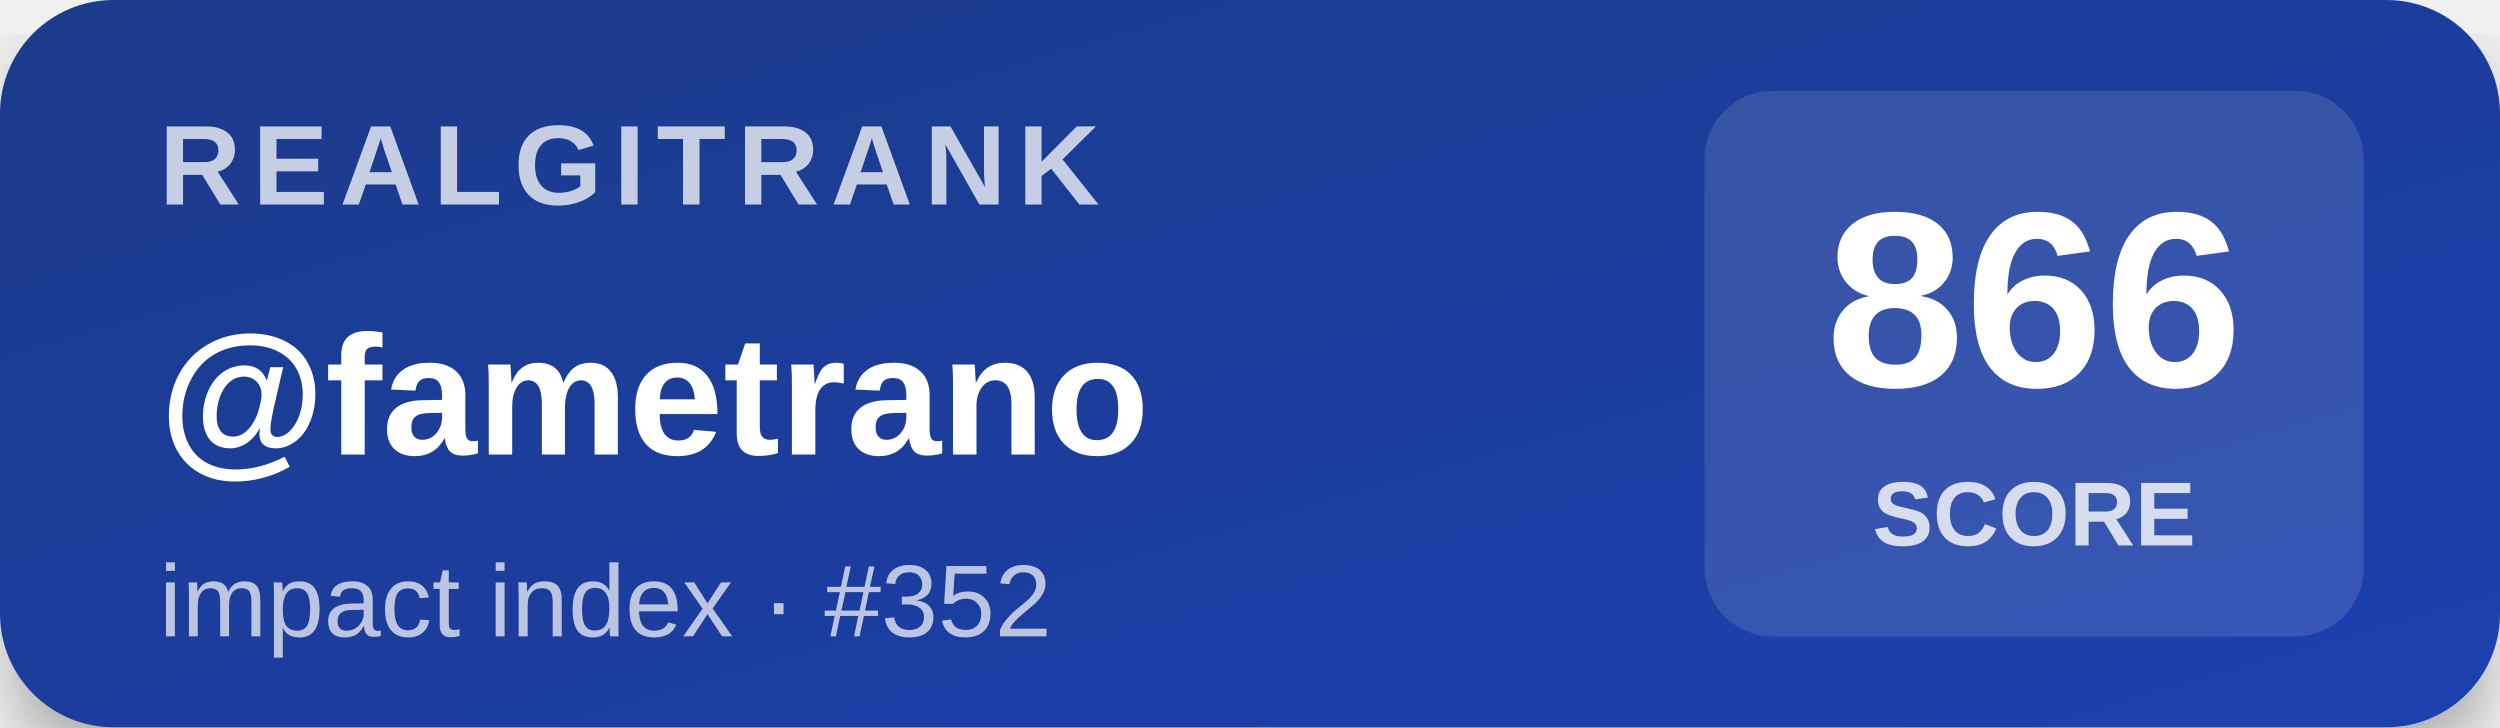
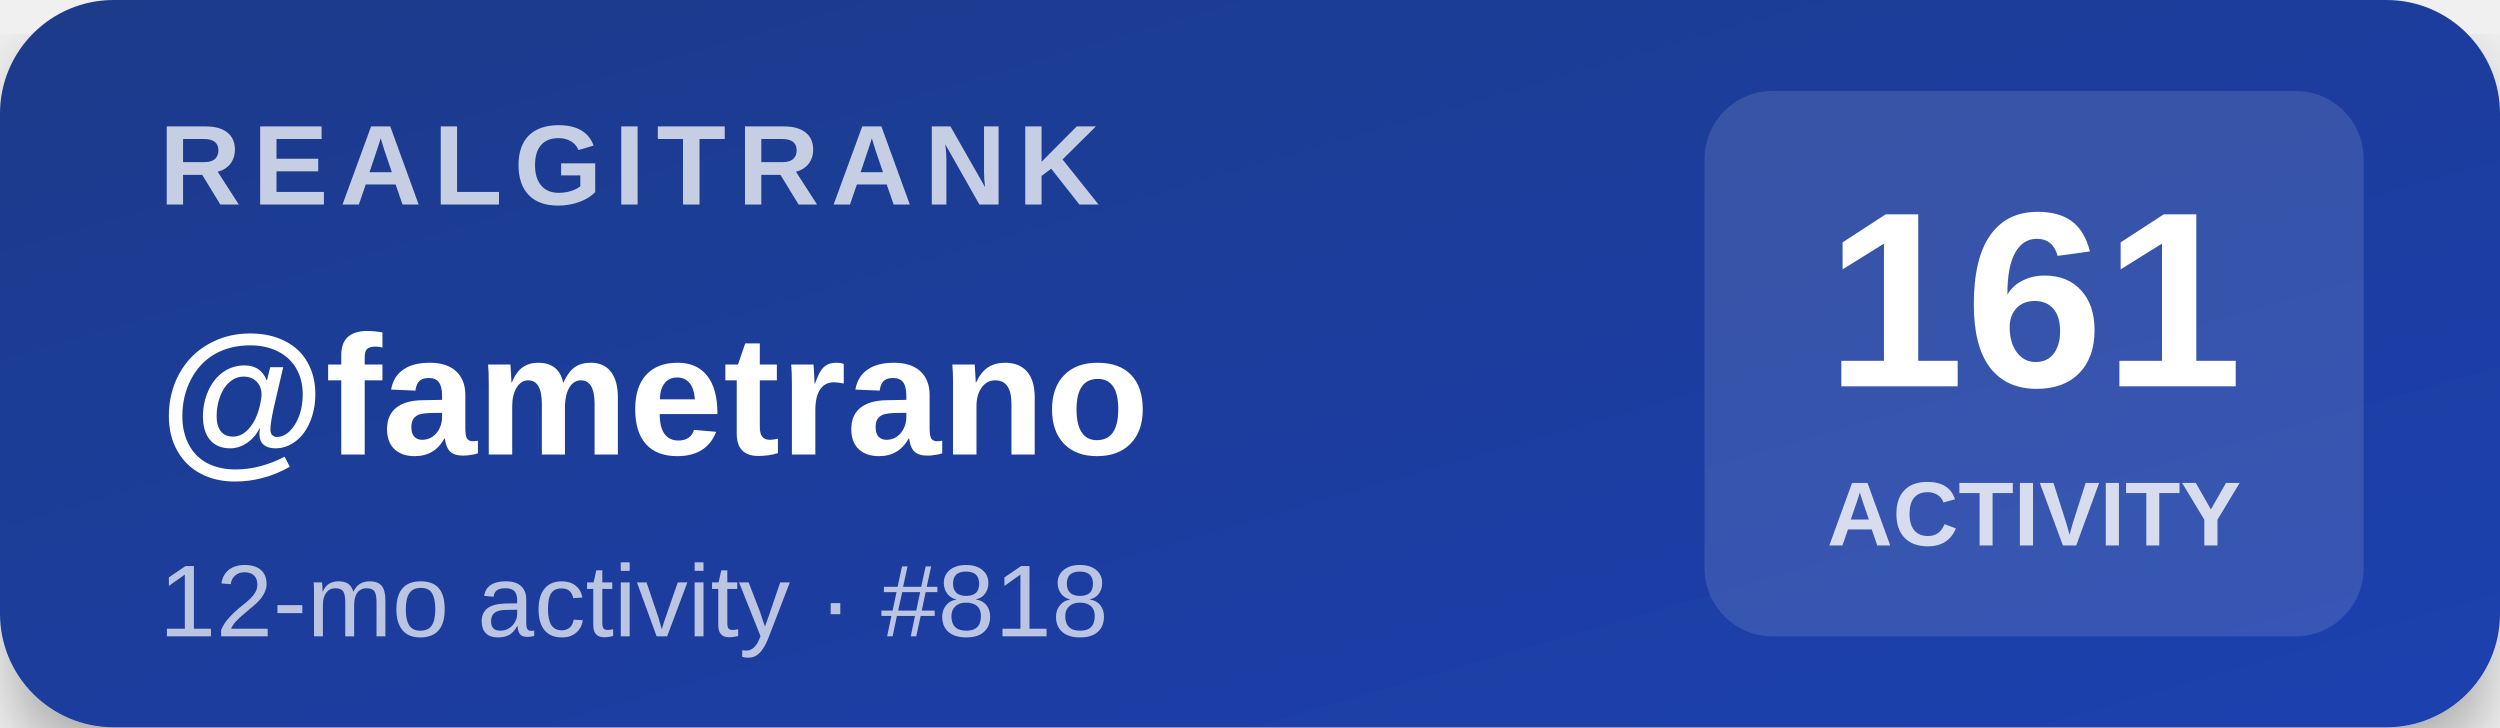
<svg xmlns="http://www.w3.org/2000/svg" width="220" height="64" viewBox="0 0 220 64">
  <defs>
    <linearGradient id="bg" x1="0" y1="0" x2="1" y2="1">
      <stop offset="0%" stop-color="#1e3a8a" />
      <stop offset="100%" stop-color="#1e40af" />
    </linearGradient>
    <filter id="shadow">
      <feDropShadow dx="0" dy="3" stdDeviation="3" flood-opacity="0.3" />
    </filter>
  </defs>
  <rect width="220" height="64" rx="10" fill="url(#bg)" filter="url(#shadow)" />
  <text x="14" y="18" font-family="Segoe UI,Arial,sans-serif" font-size="10" font-weight="700" fill="#ffffff" opacity="0.75" letter-spacing="1">REALGITRANK</text>
  <text x="14" y="40" font-family="Segoe UI,Arial,sans-serif" font-size="15" font-weight="800" fill="#ffffff">@fametrano</text>
-   <text x="14" y="56" font-family="Segoe UI,Arial,sans-serif" font-size="9" fill="#ffffff" opacity="0.7">impact index · #352</text>
+   <text x="14" y="56" font-family="Segoe UI,Arial,sans-serif" font-size="9" fill="#ffffff" opacity="0.7">12-mo activity · #818</text>
  <rect x="150" y="8" width="58" height="48" rx="6" fill="#ffffff" opacity="0.12" />
-   <text x="179" y="34" text-anchor="middle" font-family="Segoe UI,Arial,sans-serif" font-size="22" font-weight="900" fill="#ffffff">866</text>
-   <text x="179" y="48" text-anchor="middle" font-family="Segoe UI,Arial,sans-serif" font-size="8" font-weight="600" fill="#ffffff" opacity="0.8">SCORE</text>
+   <text x="179" y="34" text-anchor="middle" font-family="Segoe UI,Arial,sans-serif" font-size="22" font-weight="900" fill="#ffffff">161</text>
+   <text x="179" y="48" text-anchor="middle" font-family="Segoe UI,Arial,sans-serif" font-size="8" font-weight="600" fill="#ffffff" opacity="0.8">ACTIVITY</text>
</svg>
